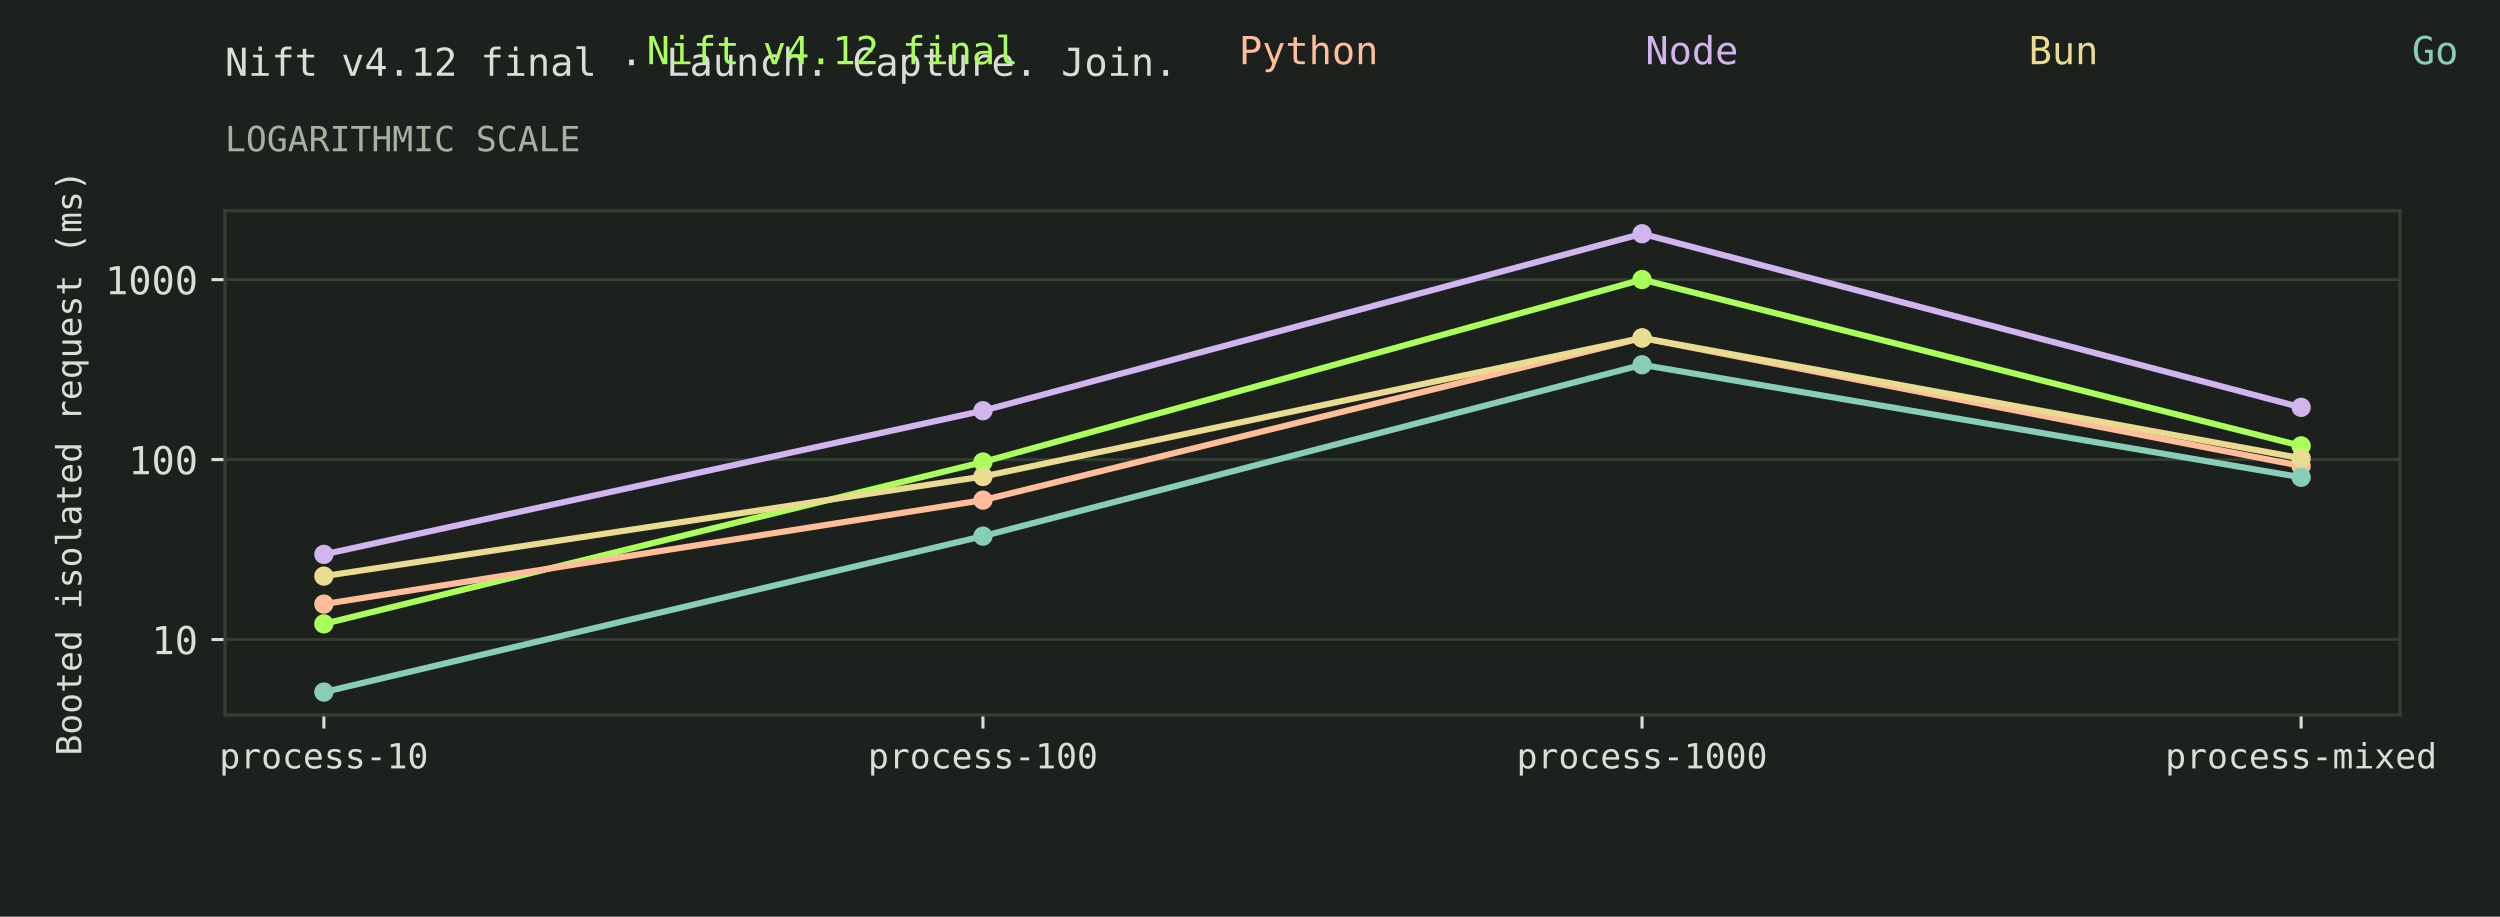
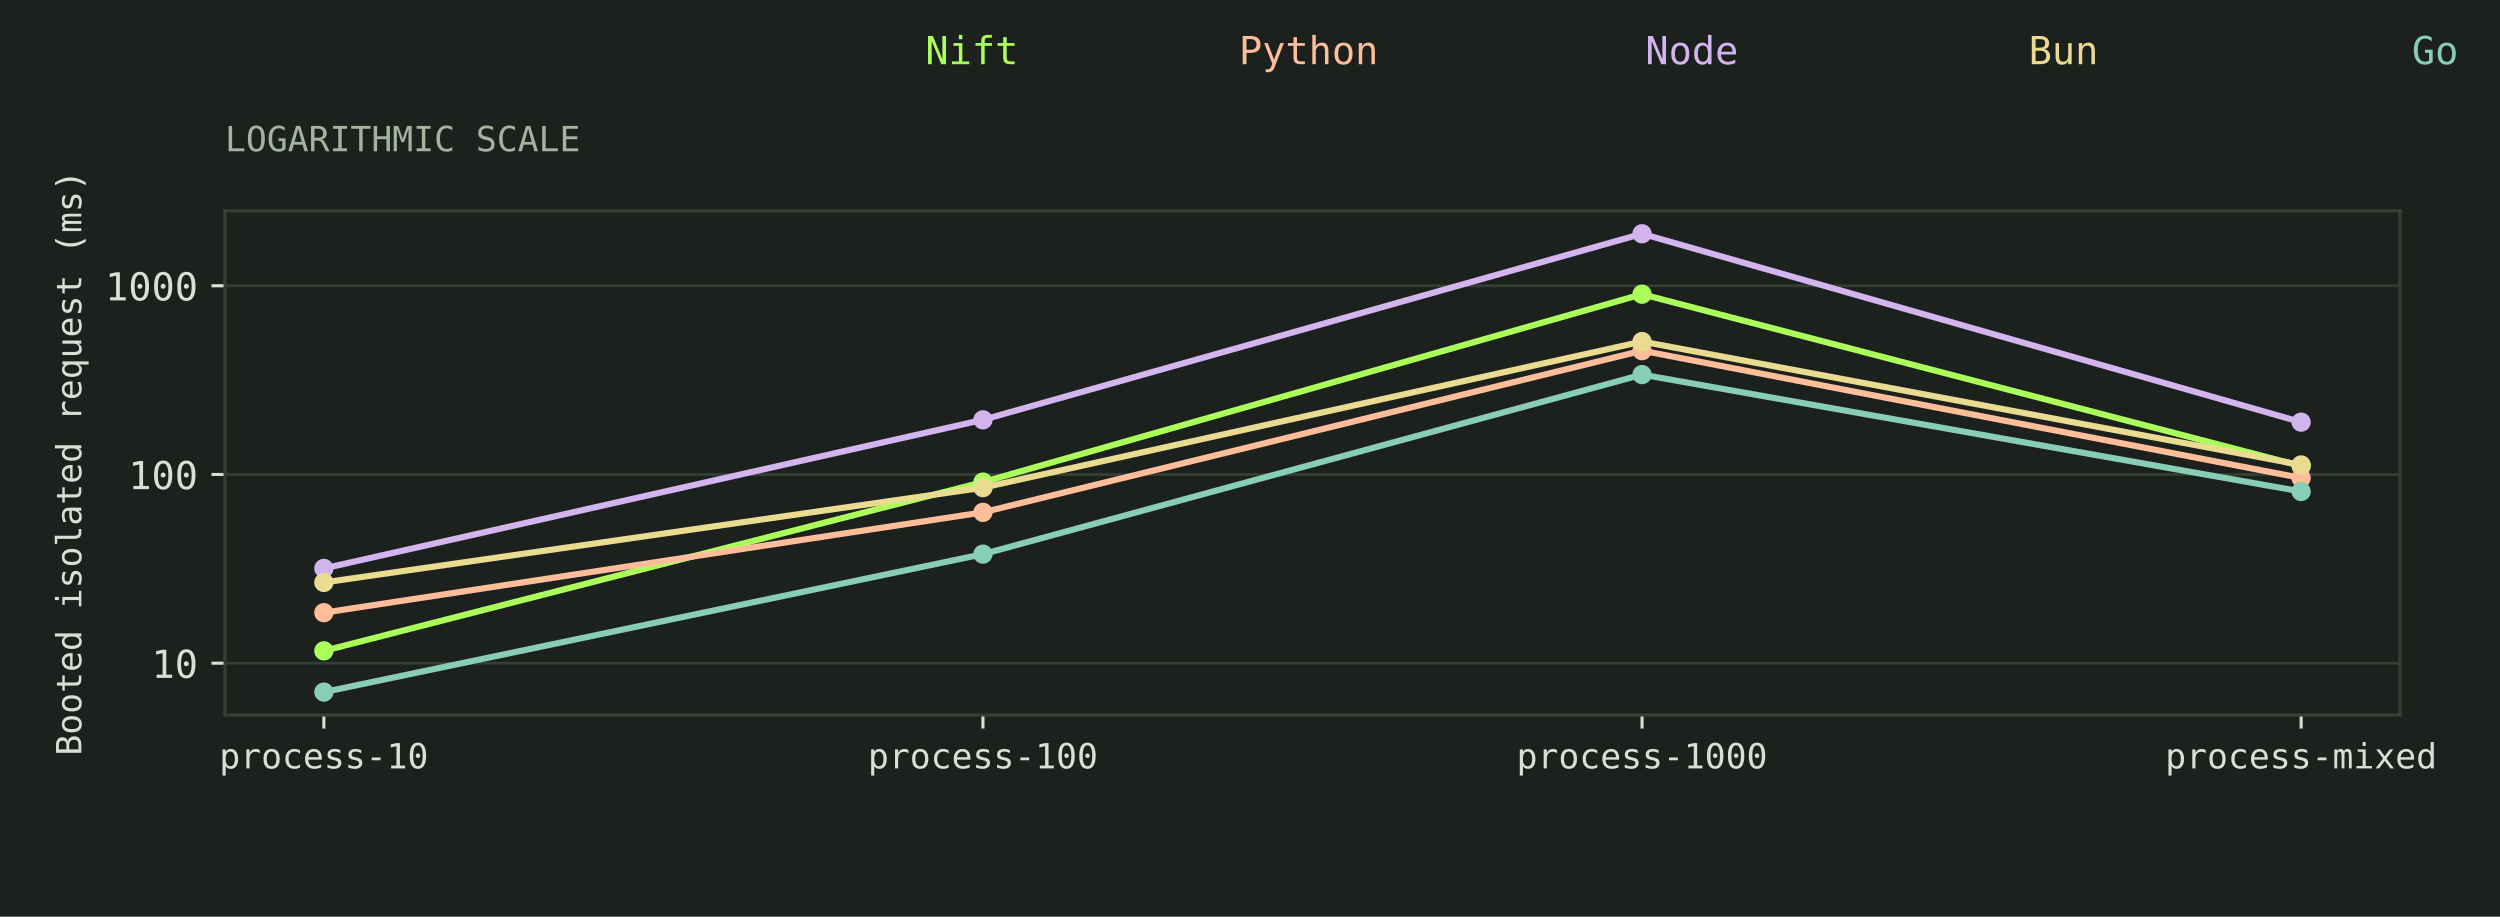
<svg xmlns="http://www.w3.org/2000/svg" xmlns:xlink="http://www.w3.org/1999/xlink" width="648pt" height="237.6pt" viewBox="0 0 648 237.6" version="1.1">
  <defs>
    <style type="text/css">*{stroke-linejoin: round; stroke-linecap: butt}</style>
    <style> .c0{fill: #1c211d} .c1{stroke: #d7dfd6; stroke-width: 0.8} .c2{fill: #d7dfd6; stroke: #d7dfd6; stroke-width: 0.8} .c3{font-size: 9px; font-family: 'DejaVu Sans Mono'; text-anchor: middle; fill: #d7dfd6} .c4{fill: none; stroke: #354034; stroke-width: 0.7; stroke-linecap: square} .c5{font-size: 10px; font-family: 'DejaVu Sans Mono'; text-anchor: end; fill: #d7dfd6} .c6{fill: #abff5b; stroke: #abff5b} .c7{fill: #ffbd9a; stroke: #ffbd9a} .c8{fill: #d2b4ef; stroke: #d2b4ef} .c9{fill: #e9dc91; stroke: #e9dc91} .c10{fill: #88cdb5; stroke: #88cdb5} .c11{fill: none; stroke: #354034; stroke-width: 0.8; stroke-linejoin: miter; stroke-linecap: square}</style>
  </defs>
  <g id="figure_1">
    <g id="patch_1">
      <path d="M 0 237.6  L 648 237.6  L 648 0  L 0 0  z " class="c0" />
    </g>
    <g id="axes_1">
      <g id="patch_2">
        <path d="M 58.32 185.328  L 622.08 185.328  L 622.08 54.648  L 58.32 54.648  z " class="c0" />
      </g>
      <g id="matplotlib.axis_1">
        <g id="xtick_1">
          <g id="line2d_1">
            <defs>
-               <path id="m19d53266ea" d="M 0 0  L 0 3.5  " class="c1" />
+               <path id="meb49c0b95c" d="M 0 0  L 0 3.5  " class="c1" />
            </defs>
            <g>
-               <use xlink:href="#m19d53266ea" x="83.945" y="185.328" class="c2" />
+               <use xlink:href="#meb49c0b95c" x="83.945" y="185.328" class="c2" />
            </g>
          </g>
          <g id="text_1">
            <text class="c3" x="83.945" y="199.166" transform="rotate(-0 83.945 199.166)">process-10</text>
          </g>
        </g>
        <g id="xtick_2">
          <g id="line2d_2">
            <g>
-               <use xlink:href="#m19d53266ea" x="254.782" y="185.328" class="c2" />
+               <use xlink:href="#meb49c0b95c" x="254.782" y="185.328" class="c2" />
            </g>
          </g>
          <g id="text_2">
            <text class="c3" x="254.782" y="199.166" transform="rotate(-0 254.782 199.166)">process-100</text>
          </g>
        </g>
        <g id="xtick_3">
          <g id="line2d_3">
            <g>
-               <use xlink:href="#m19d53266ea" x="425.618" y="185.328" class="c2" />
+               <use xlink:href="#meb49c0b95c" x="425.618" y="185.328" class="c2" />
            </g>
          </g>
          <g id="text_3">
            <text class="c3" x="425.618" y="199.166" transform="rotate(-0 425.618 199.166)">process-1000</text>
          </g>
        </g>
        <g id="xtick_4">
          <g id="line2d_4">
            <g>
-               <use xlink:href="#m19d53266ea" x="596.455" y="185.328" class="c2" />
+               <use xlink:href="#meb49c0b95c" x="596.455" y="185.328" class="c2" />
            </g>
          </g>
          <g id="text_4">
            <text class="c3" x="596.455" y="199.167" transform="rotate(-0 596.455 199.167)">process-mixed</text>
          </g>
        </g>
      </g>
      <g id="matplotlib.axis_2">
        <g id="ytick_1">
          <g id="line2d_5">
-             <path d="M 58.32 165.761  L 622.08 165.761  " clip-path="url(#pc11fc28471)" class="c4" />
+             <path d="M 58.32 171.905  L 622.08 171.905  " clip-path="url(#p8eedefa2bb)" class="c4" />
          </g>
          <g id="line2d_6">
            <defs>
-               <path id="m4b478d1d67" d="M 0 0  L -3.5 0  " class="c1" />
+               <path id="m131011f9a1" d="M 0 0  L -3.5 0  " class="c1" />
            </defs>
            <g>
-               <use xlink:href="#m4b478d1d67" x="58.32" y="165.761" class="c2" />
+               <use xlink:href="#m131011f9a1" x="58.32" y="171.905" class="c2" />
            </g>
          </g>
          <g id="text_5">
-             <text class="c5" x="51.32" y="169.56" transform="rotate(-0 51.32 169.56)">10</text>
+             <text class="c5" x="51.32" y="175.703" transform="rotate(-0 51.32 175.703)">10</text>
          </g>
        </g>
        <g id="ytick_2">
          <g id="line2d_7">
-             <path d="M 58.32 119.122  L 622.08 119.122  " clip-path="url(#pc11fc28471)" class="c4" />
+             <path d="M 58.32 122.987  L 622.08 122.987  " clip-path="url(#p8eedefa2bb)" class="c4" />
          </g>
          <g id="line2d_8">
            <g>
-               <use xlink:href="#m4b478d1d67" x="58.32" y="119.122" class="c2" />
+               <use xlink:href="#m131011f9a1" x="58.32" y="122.987" class="c2" />
            </g>
          </g>
          <g id="text_6">
-             <text class="c5" x="51.32" y="122.921" transform="rotate(-0 51.32 122.921)">100</text>
+             <text class="c5" x="51.32" y="126.786" transform="rotate(-0 51.32 126.786)">100</text>
          </g>
        </g>
        <g id="ytick_3">
          <g id="line2d_9">
-             <path d="M 58.32 72.483  L 622.08 72.483  " clip-path="url(#pc11fc28471)" class="c4" />
+             <path d="M 58.32 74.07  L 622.08 74.07  " clip-path="url(#p8eedefa2bb)" class="c4" />
          </g>
          <g id="line2d_10">
            <g>
-               <use xlink:href="#m4b478d1d67" x="58.32" y="72.483" class="c2" />
+               <use xlink:href="#m131011f9a1" x="58.32" y="74.07" class="c2" />
            </g>
          </g>
          <g id="text_7">
-             <text class="c5" x="51.32" y="76.282" transform="rotate(-0 51.32 76.282)">1000</text>
+             <text class="c5" x="51.32" y="77.869" transform="rotate(-0 51.32 77.869)">1000</text>
          </g>
        </g>
        <g id="text_8">
          <text class="c3" x="21.077" y="119.988" transform="rotate(-90 21.077 119.988)">Booted isolated request (ms)</text>
        </g>
      </g>
      <g id="line2d_11">
-         <path d="M 83.945 161.702  L 254.782 119.755  L 425.618 72.461  L 596.455 115.575  " clip-path="url(#pc11fc28471)" style="fill: none; stroke: #abff5b; stroke-width: 1.6; stroke-linecap: square" />
-         <defs>
-           <path id="m16f6406117" d="M 0 2  C 0.53 2 1.039 1.789 1.414 1.414  C 1.789 1.039 2 0.53 2 0  C 2 -0.53 1.789 -1.039 1.414 -1.414  C 1.039 -1.789 0.53 -2 0 -2  C -0.53 -2 -1.039 -1.789 -1.414 -1.414  C -1.789 -1.039 -2 -0.53 -2 0  C -2 0.53 -1.789 1.039 -1.414 1.414  C -1.039 1.789 -0.53 2 0 2  z " style="stroke: #abff5b" />
-         </defs>
-         <g clip-path="url(#pc11fc28471)">
-           <use xlink:href="#m16f6406117" x="83.945" y="161.702" class="c6" />
-           <use xlink:href="#m16f6406117" x="254.782" y="119.755" class="c6" />
-           <use xlink:href="#m16f6406117" x="425.618" y="72.461" class="c6" />
-           <use xlink:href="#m16f6406117" x="596.455" y="115.575" class="c6" />
+         <path d="M 83.945 168.702  L 254.782 124.953  L 425.618 76.261  L 596.455 120.8  " clip-path="url(#p8eedefa2bb)" style="fill: none; stroke: #abff5b; stroke-width: 1.6; stroke-linecap: square" />
+         <defs>
+           <path id="m61e878b024" d="M 0 2  C 0.53 2 1.039 1.789 1.414 1.414  C 1.789 1.039 2 0.53 2 0  C 2 -0.53 1.789 -1.039 1.414 -1.414  C 1.039 -1.789 0.53 -2 0 -2  C -0.53 -2 -1.039 -1.789 -1.414 -1.414  C -1.789 -1.039 -2 -0.53 -2 0  C -2 0.53 -1.789 1.039 -1.414 1.414  C -1.039 1.789 -0.53 2 0 2  z " style="stroke: #abff5b" />
+         </defs>
+         <g clip-path="url(#p8eedefa2bb)">
+           <use xlink:href="#m61e878b024" x="83.945" y="168.702" class="c6" />
+           <use xlink:href="#m61e878b024" x="254.782" y="124.953" class="c6" />
+           <use xlink:href="#m61e878b024" x="425.618" y="76.261" class="c6" />
+           <use xlink:href="#m61e878b024" x="596.455" y="120.8" class="c6" />
        </g>
      </g>
      <g id="line2d_12">
-         <path d="M 83.945 156.578  L 254.782 129.636  L 425.618 87.606  L 596.455 120.781  " clip-path="url(#pc11fc28471)" style="fill: none; stroke: #ffbd9a; stroke-width: 1.6; stroke-linecap: square" />
-         <defs>
-           <path id="m41bd227d6d" d="M 0 2  C 0.53 2 1.039 1.789 1.414 1.414  C 1.789 1.039 2 0.53 2 0  C 2 -0.53 1.789 -1.039 1.414 -1.414  C 1.039 -1.789 0.53 -2 0 -2  C -0.53 -2 -1.039 -1.789 -1.414 -1.414  C -1.789 -1.039 -2 -0.53 -2 0  C -2 0.53 -1.789 1.039 -1.414 1.414  C -1.039 1.789 -0.53 2 0 2  z " style="stroke: #ffbd9a" />
-         </defs>
-         <g clip-path="url(#pc11fc28471)">
-           <use xlink:href="#m41bd227d6d" x="83.945" y="156.578" class="c7" />
-           <use xlink:href="#m41bd227d6d" x="254.782" y="129.636" class="c7" />
-           <use xlink:href="#m41bd227d6d" x="425.618" y="87.606" class="c7" />
-           <use xlink:href="#m41bd227d6d" x="596.455" y="120.781" class="c7" />
+         <path d="M 83.945 158.801  L 254.782 132.8  L 425.618 90.892  L 596.455 123.899  " clip-path="url(#p8eedefa2bb)" style="fill: none; stroke: #ffbd9a; stroke-width: 1.6; stroke-linecap: square" />
+         <defs>
+           <path id="m7f0fc4f7d1" d="M 0 2  C 0.53 2 1.039 1.789 1.414 1.414  C 1.789 1.039 2 0.53 2 0  C 2 -0.53 1.789 -1.039 1.414 -1.414  C 1.039 -1.789 0.53 -2 0 -2  C -0.53 -2 -1.039 -1.789 -1.414 -1.414  C -1.789 -1.039 -2 -0.53 -2 0  C -2 0.53 -1.789 1.039 -1.414 1.414  C -1.039 1.789 -0.53 2 0 2  z " style="stroke: #ffbd9a" />
+         </defs>
+         <g clip-path="url(#p8eedefa2bb)">
+           <use xlink:href="#m7f0fc4f7d1" x="83.945" y="158.801" class="c7" />
+           <use xlink:href="#m7f0fc4f7d1" x="254.782" y="132.8" class="c7" />
+           <use xlink:href="#m7f0fc4f7d1" x="425.618" y="90.892" class="c7" />
+           <use xlink:href="#m7f0fc4f7d1" x="596.455" y="123.899" class="c7" />
        </g>
      </g>
      <g id="line2d_13">
-         <path d="M 83.945 143.698  L 254.782 106.461  L 425.618 60.588  L 596.455 105.584  " clip-path="url(#pc11fc28471)" style="fill: none; stroke: #d2b4ef; stroke-width: 1.6; stroke-linecap: square" />
-         <defs>
-           <path id="mb7b8af0bd3" d="M 0 2  C 0.53 2 1.039 1.789 1.414 1.414  C 1.789 1.039 2 0.53 2 0  C 2 -0.53 1.789 -1.039 1.414 -1.414  C 1.039 -1.789 0.53 -2 0 -2  C -0.53 -2 -1.039 -1.789 -1.414 -1.414  C -1.789 -1.039 -2 -0.53 -2 0  C -2 0.53 -1.789 1.039 -1.414 1.414  C -1.039 1.789 -0.53 2 0 2  z " style="stroke: #d2b4ef" />
-         </defs>
-         <g clip-path="url(#pc11fc28471)">
-           <use xlink:href="#mb7b8af0bd3" x="83.945" y="143.698" class="c8" />
-           <use xlink:href="#mb7b8af0bd3" x="254.782" y="106.461" class="c8" />
-           <use xlink:href="#mb7b8af0bd3" x="425.618" y="60.588" class="c8" />
-           <use xlink:href="#mb7b8af0bd3" x="596.455" y="105.584" class="c8" />
+         <path d="M 83.945 147.334  L 254.782 108.815  L 425.618 60.588  L 596.455 109.424  " clip-path="url(#p8eedefa2bb)" style="fill: none; stroke: #d2b4ef; stroke-width: 1.6; stroke-linecap: square" />
+         <defs>
+           <path id="m71117cc5d6" d="M 0 2  C 0.53 2 1.039 1.789 1.414 1.414  C 1.789 1.039 2 0.53 2 0  C 2 -0.53 1.789 -1.039 1.414 -1.414  C 1.039 -1.789 0.53 -2 0 -2  C -0.53 -2 -1.039 -1.789 -1.414 -1.414  C -1.789 -1.039 -2 -0.53 -2 0  C -2 0.53 -1.789 1.039 -1.414 1.414  C -1.039 1.789 -0.53 2 0 2  z " style="stroke: #d2b4ef" />
+         </defs>
+         <g clip-path="url(#p8eedefa2bb)">
+           <use xlink:href="#m71117cc5d6" x="83.945" y="147.334" class="c8" />
+           <use xlink:href="#m71117cc5d6" x="254.782" y="108.815" class="c8" />
+           <use xlink:href="#m71117cc5d6" x="425.618" y="60.588" class="c8" />
+           <use xlink:href="#m71117cc5d6" x="596.455" y="109.424" class="c8" />
        </g>
      </g>
      <g id="line2d_14">
-         <path d="M 83.945 149.329  L 254.782 123.512  L 425.618 87.583  L 596.455 118.785  " clip-path="url(#pc11fc28471)" style="fill: none; stroke: #e9dc91; stroke-width: 1.6; stroke-linecap: square" />
-         <defs>
-           <path id="m4e137c43d8" d="M 0 2  C 0.53 2 1.039 1.789 1.414 1.414  C 1.789 1.039 2 0.53 2 0  C 2 -0.53 1.789 -1.039 1.414 -1.414  C 1.039 -1.789 0.53 -2 0 -2  C -0.53 -2 -1.039 -1.789 -1.414 -1.414  C -1.789 -1.039 -2 -0.53 -2 0  C -2 0.53 -1.789 1.039 -1.414 1.414  C -1.039 1.789 -0.53 2 0 2  z " style="stroke: #e9dc91" />
-         </defs>
-         <g clip-path="url(#pc11fc28471)">
-           <use xlink:href="#m4e137c43d8" x="83.945" y="149.329" class="c9" />
-           <use xlink:href="#m4e137c43d8" x="254.782" y="123.512" class="c9" />
-           <use xlink:href="#m4e137c43d8" x="425.618" y="87.583" class="c9" />
-           <use xlink:href="#m4e137c43d8" x="596.455" y="118.785" class="c9" />
+         <path d="M 83.945 150.969  L 254.782 126.401  L 425.618 88.53  L 596.455 120.518  " clip-path="url(#p8eedefa2bb)" style="fill: none; stroke: #e9dc91; stroke-width: 1.6; stroke-linecap: square" />
+         <defs>
+           <path id="m2263ea23d6" d="M 0 2  C 0.53 2 1.039 1.789 1.414 1.414  C 1.789 1.039 2 0.53 2 0  C 2 -0.53 1.789 -1.039 1.414 -1.414  C 1.039 -1.789 0.53 -2 0 -2  C -0.53 -2 -1.039 -1.789 -1.414 -1.414  C -1.789 -1.039 -2 -0.53 -2 0  C -2 0.53 -1.789 1.039 -1.414 1.414  C -1.039 1.789 -0.53 2 0 2  z " style="stroke: #e9dc91" />
+         </defs>
+         <g clip-path="url(#p8eedefa2bb)">
+           <use xlink:href="#m2263ea23d6" x="83.945" y="150.969" class="c9" />
+           <use xlink:href="#m2263ea23d6" x="254.782" y="126.401" class="c9" />
+           <use xlink:href="#m2263ea23d6" x="425.618" y="88.53" class="c9" />
+           <use xlink:href="#m2263ea23d6" x="596.455" y="120.518" class="c9" />
        </g>
      </g>
      <g id="line2d_15">
-         <path d="M 83.945 179.388  L 254.782 138.967  L 425.618 94.55  L 596.455 123.718  " clip-path="url(#pc11fc28471)" style="fill: none; stroke: #88cdb5; stroke-width: 1.6; stroke-linecap: square" />
-         <defs>
-           <path id="ma657276924" d="M 0 2  C 0.53 2 1.039 1.789 1.414 1.414  C 1.789 1.039 2 0.53 2 0  C 2 -0.53 1.789 -1.039 1.414 -1.414  C 1.039 -1.789 0.53 -2 0 -2  C -0.53 -2 -1.039 -1.789 -1.414 -1.414  C -1.789 -1.039 -2 -0.53 -2 0  C -2 0.53 -1.789 1.039 -1.414 1.414  C -1.039 1.789 -0.53 2 0 2  z " style="stroke: #88cdb5" />
-         </defs>
-         <g clip-path="url(#pc11fc28471)">
-           <use xlink:href="#ma657276924" x="83.945" y="179.388" class="c10" />
-           <use xlink:href="#ma657276924" x="254.782" y="138.967" class="c10" />
-           <use xlink:href="#ma657276924" x="425.618" y="94.55" class="c10" />
-           <use xlink:href="#ma657276924" x="596.455" y="123.718" class="c10" />
+         <path d="M 83.945 179.388  L 254.782 143.63  L 425.618 97.093  L 596.455 127.397  " clip-path="url(#p8eedefa2bb)" style="fill: none; stroke: #88cdb5; stroke-width: 1.6; stroke-linecap: square" />
+         <defs>
+           <path id="m153a816141" d="M 0 2  C 0.53 2 1.039 1.789 1.414 1.414  C 1.789 1.039 2 0.53 2 0  C 2 -0.53 1.789 -1.039 1.414 -1.414  C 1.039 -1.789 0.53 -2 0 -2  C -0.53 -2 -1.039 -1.789 -1.414 -1.414  C -1.789 -1.039 -2 -0.53 -2 0  C -2 0.53 -1.789 1.039 -1.414 1.414  C -1.039 1.789 -0.53 2 0 2  z " style="stroke: #88cdb5" />
+         </defs>
+         <g clip-path="url(#p8eedefa2bb)">
+           <use xlink:href="#m153a816141" x="83.945" y="179.388" class="c10" />
+           <use xlink:href="#m153a816141" x="254.782" y="143.63" class="c10" />
+           <use xlink:href="#m153a816141" x="425.618" y="97.093" class="c10" />
+           <use xlink:href="#m153a816141" x="596.455" y="127.397" class="c10" />
        </g>
      </g>
      <g id="patch_3">
        <path d="M 58.32 185.328  L 58.32 54.648  " class="c11" />
      </g>
      <g id="patch_4">
        <path d="M 622.08 185.328  L 622.08 54.648  " class="c11" />
      </g>
      <g id="patch_5">
        <path d="M 58.32 185.328  L 622.08 185.328  " class="c11" />
      </g>
      <g id="patch_6">
        <path d="M 58.32 54.648  L 622.08 54.648  " class="c11" />
      </g>
-       <g id="text_9">
-         <text style="font-size: 10px; font-family: 'DejaVu Sans Mono'; text-anchor: start; fill: #d7dfd6" x="58.32" y="19.648" transform="rotate(-0 58.32 19.648)">Nift v4.12 final · Launch. Capture. Join.</text>
-       </g>
+     </g>
+     <g id="text_9">
+       <text style="font-size: 10px; font-family: 'DejaVu Sans Mono'; text-anchor: end; fill: #abff5b" x="263.952" y="16.632" transform="rotate(-0 263.952 16.632)">Nift</text>
    </g>
    <g id="text_10">
-       <text style="font-size: 10px; font-family: 'DejaVu Sans Mono'; text-anchor: end; fill: #abff5b" x="263.952" y="16.632" transform="rotate(-0 263.952 16.632)">Nift v4.12 final</text>
+       <text style="font-size: 10px; font-family: 'DejaVu Sans Mono'; text-anchor: end; fill: #ffbd9a" x="357.264" y="16.632" transform="rotate(-0 357.264 16.632)">Python</text>
    </g>
    <g id="text_11">
-       <text style="font-size: 10px; font-family: 'DejaVu Sans Mono'; text-anchor: end; fill: #ffbd9a" x="357.264" y="16.632" transform="rotate(-0 357.264 16.632)">Python</text>
+       <text style="font-size: 10px; font-family: 'DejaVu Sans Mono'; text-anchor: end; fill: #d2b4ef" x="450.576" y="16.632" transform="rotate(-0 450.576 16.632)">Node</text>
    </g>
    <g id="text_12">
-       <text style="font-size: 10px; font-family: 'DejaVu Sans Mono'; text-anchor: end; fill: #d2b4ef" x="450.576" y="16.632" transform="rotate(-0 450.576 16.632)">Node</text>
+       <text style="font-size: 10px; font-family: 'DejaVu Sans Mono'; text-anchor: end; fill: #e9dc91" x="543.888" y="16.632" transform="rotate(-0 543.888 16.632)">Bun</text>
    </g>
    <g id="text_13">
-       <text style="font-size: 10px; font-family: 'DejaVu Sans Mono'; text-anchor: end; fill: #e9dc91" x="543.888" y="16.632" transform="rotate(-0 543.888 16.632)">Bun</text>
+       <text style="font-size: 10px; font-family: 'DejaVu Sans Mono'; text-anchor: end; fill: #88cdb5" x="637.2" y="16.632" transform="rotate(-0 637.2 16.632)">Go</text>
    </g>
    <g id="text_14">
-       <text style="font-size: 10px; font-family: 'DejaVu Sans Mono'; text-anchor: end; fill: #88cdb5" x="637.2" y="16.632" transform="rotate(-0 637.2 16.632)">Go</text>
-     </g>
-     <g id="text_15">
      <text style="font-size: 9px; font-family: 'DejaVu Sans Mono'; text-anchor: start; fill: #a3b3a0" x="58.32" y="39.204" transform="rotate(-0 58.32 39.204)">LOGARITHMIC SCALE</text>
    </g>
  </g>
  <defs>
-     <clipPath id="pc11fc28471">
+     <clipPath id="p8eedefa2bb">
      <rect x="58.32" y="54.648" width="563.76" height="130.68" />
    </clipPath>
  </defs>
</svg>
